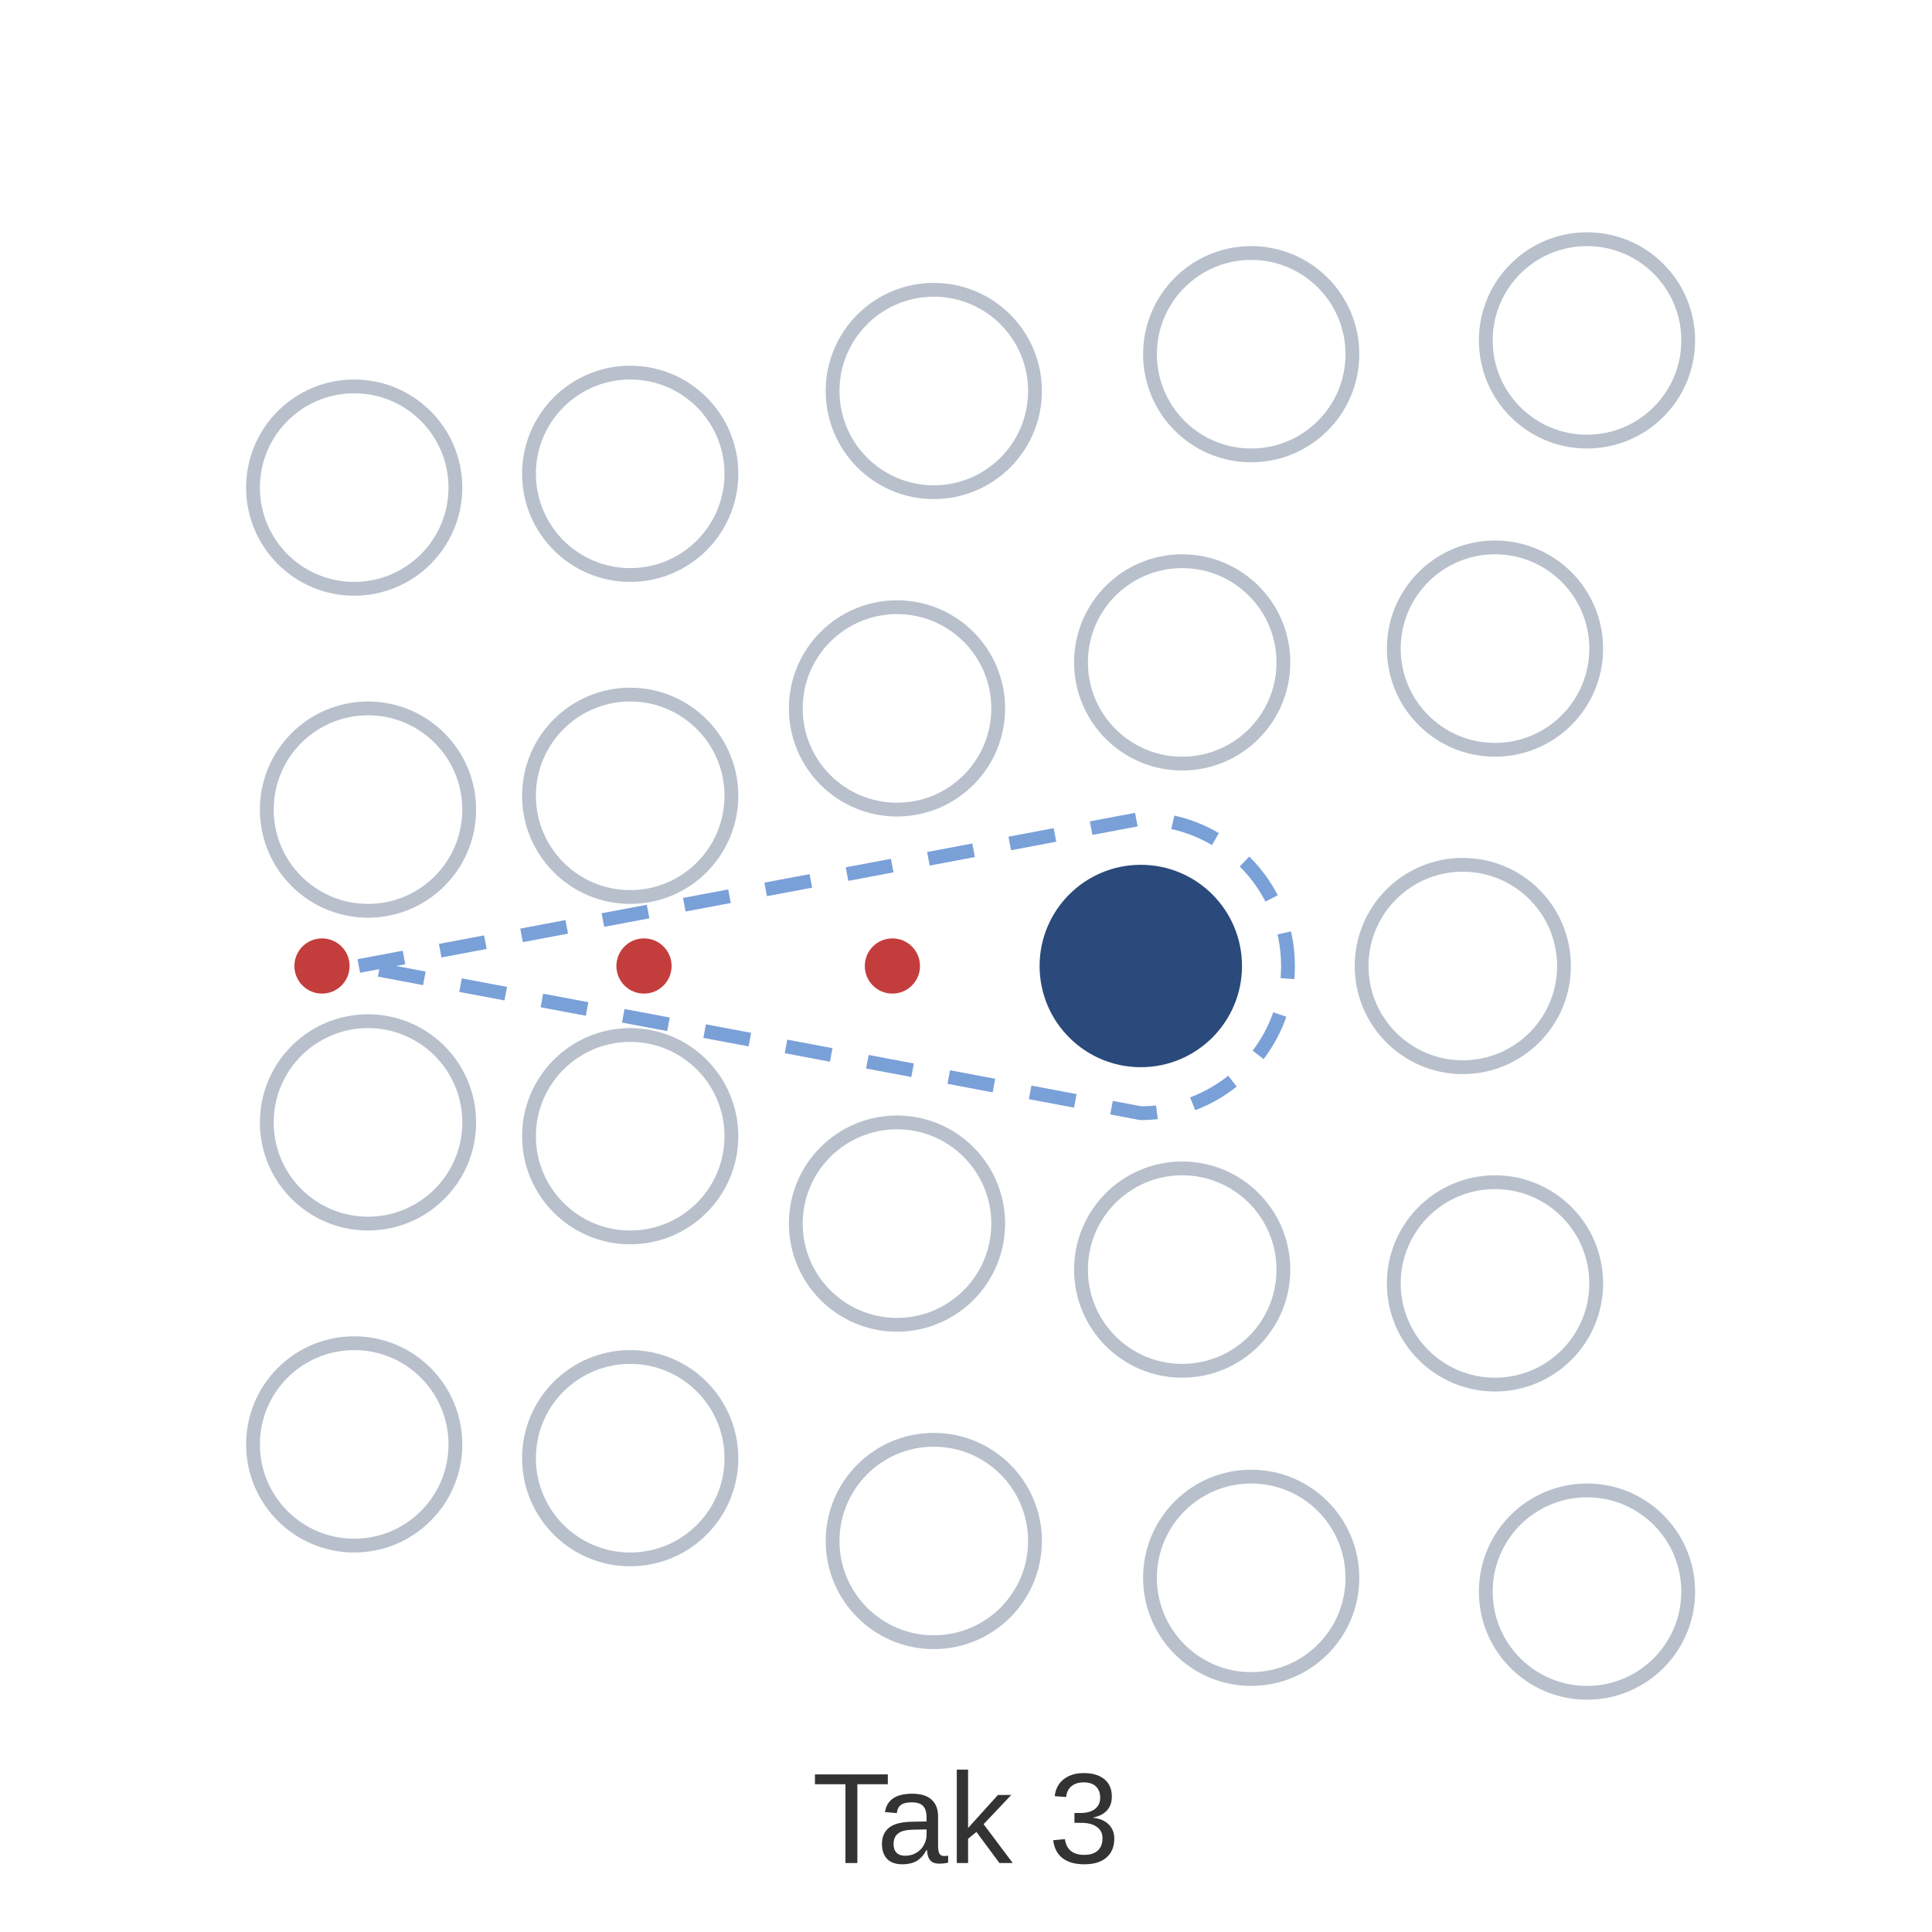
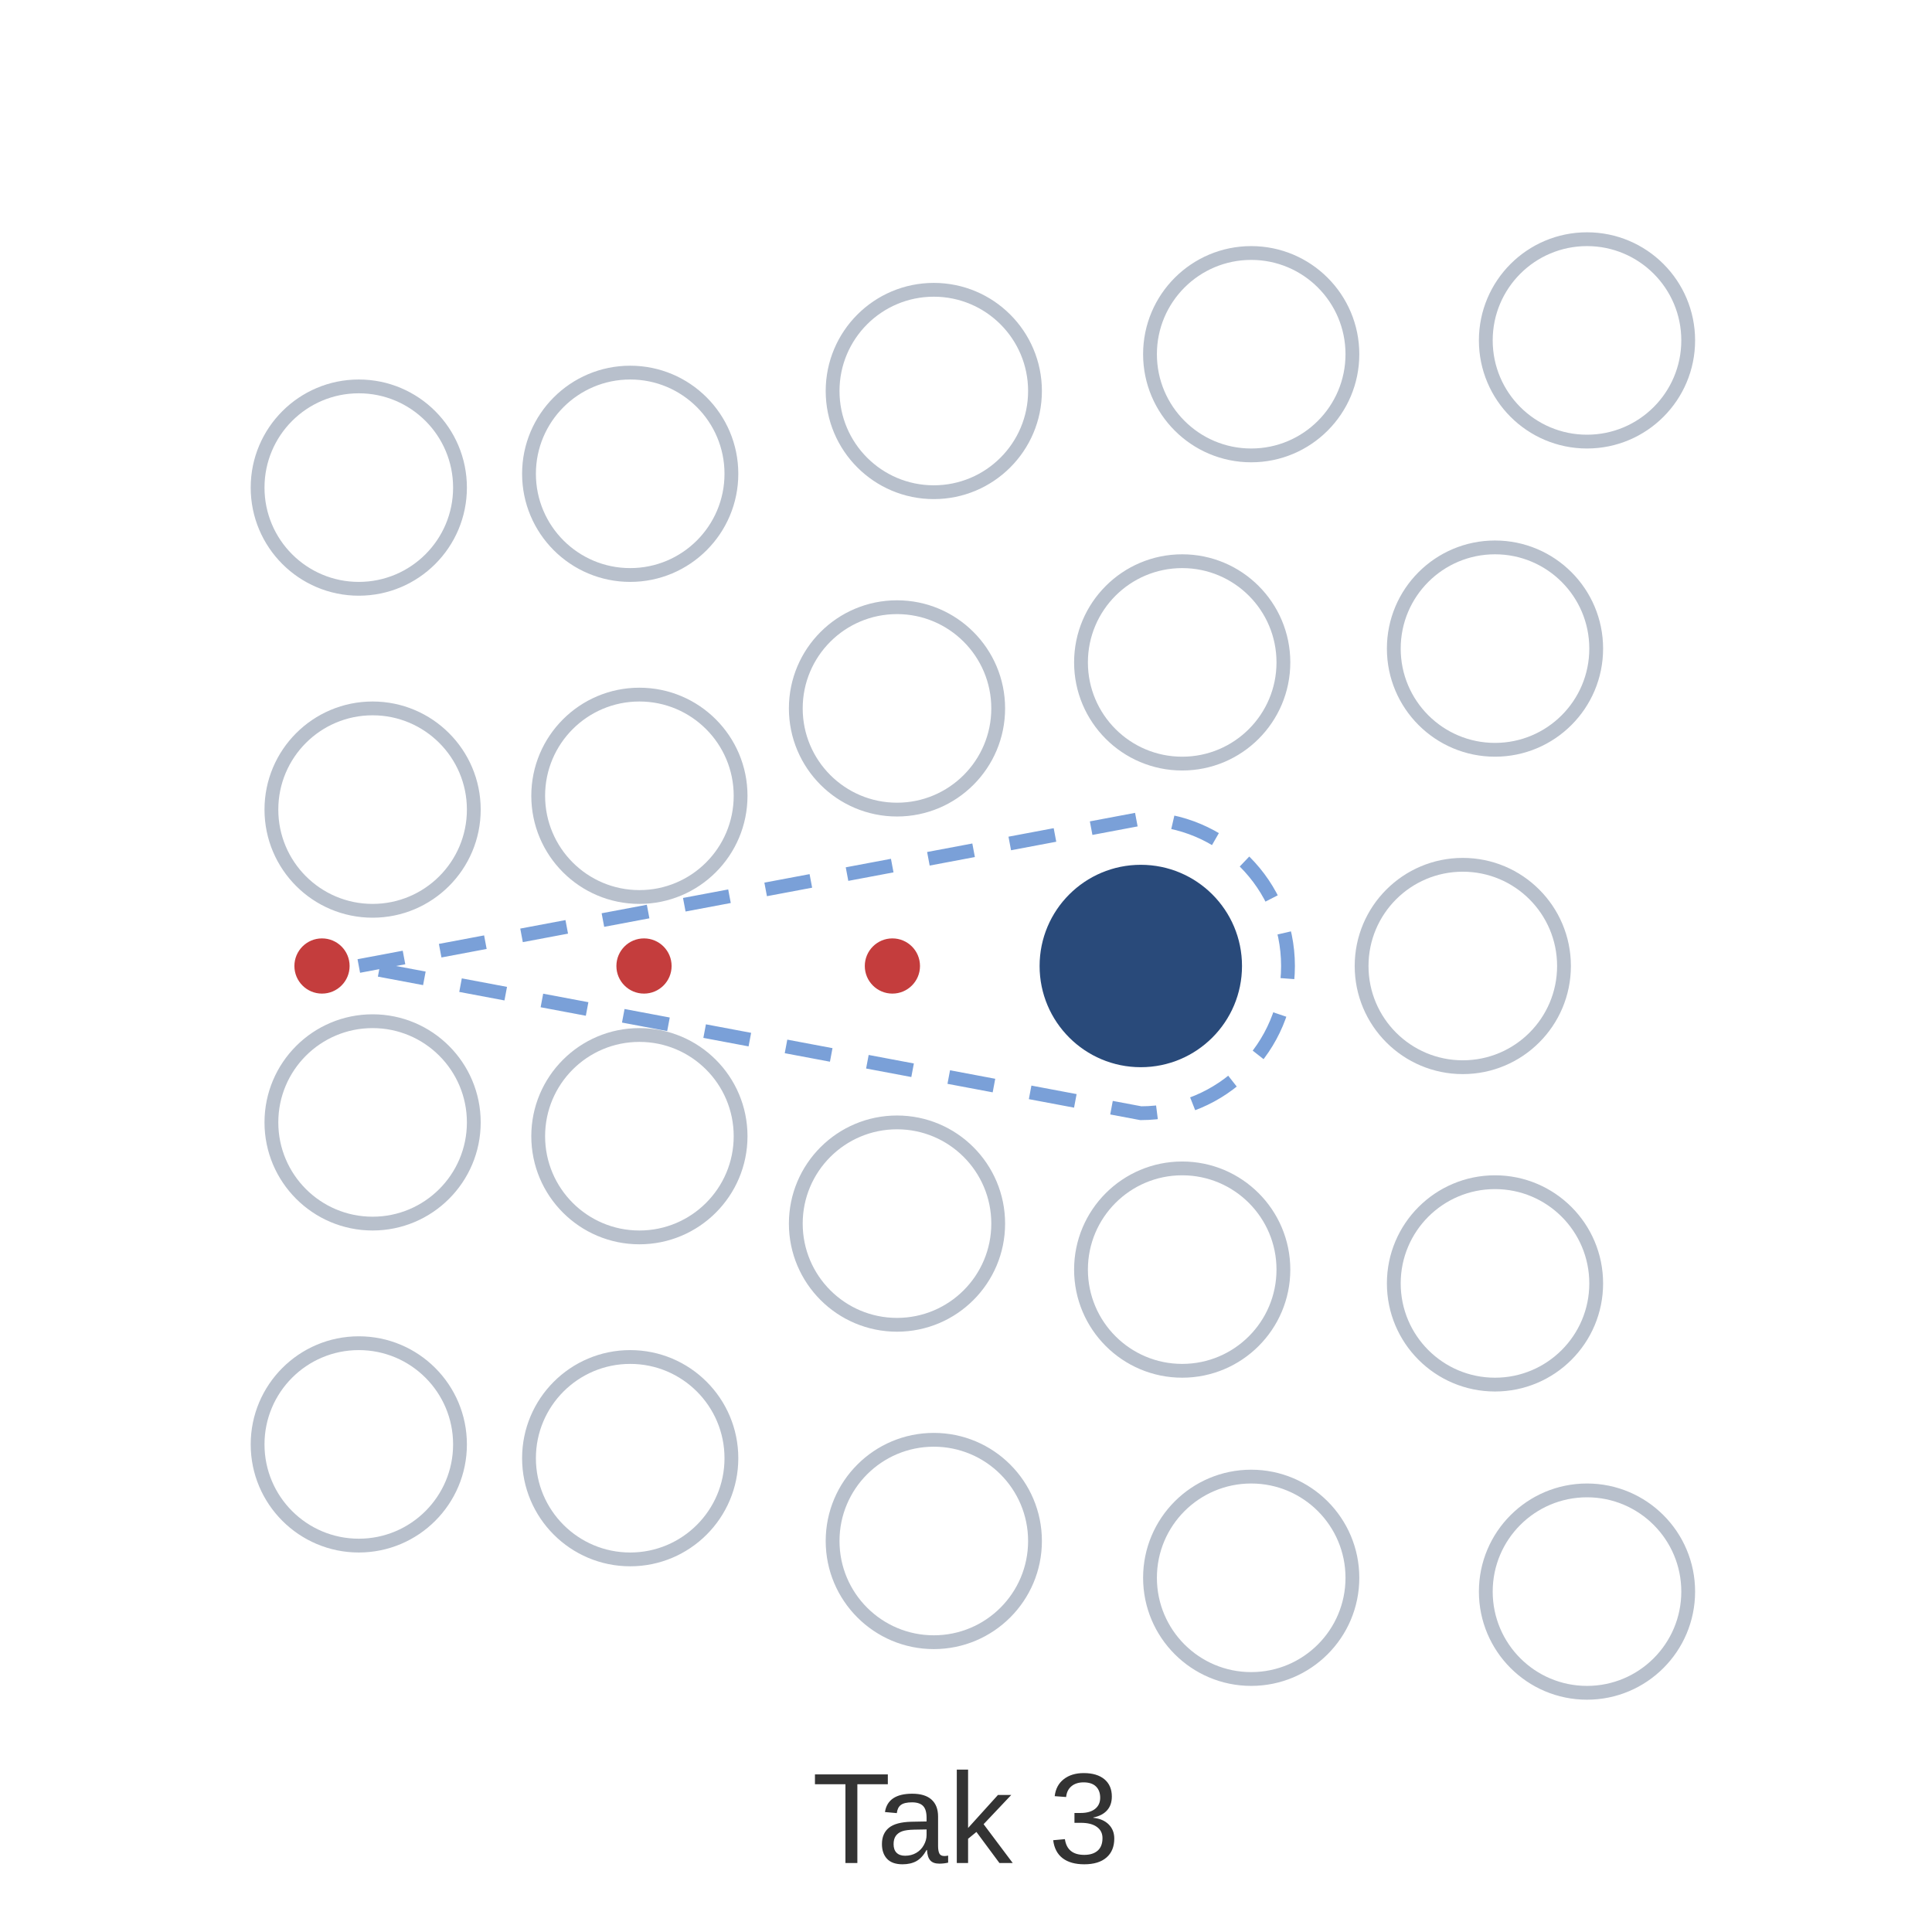
<svg xmlns="http://www.w3.org/2000/svg" width="420" height="420" viewBox="0 0 420 420">
  <rect width="100%" height="100%" fill="white" />
  <g fill="none" stroke="#b8c0cc" stroke-width="3">
-     <circle cx="77" cy="106" r="22" />
+     <circle cx="78" cy="106" r="22" />
    <circle cx="137" cy="103" r="22" />
    <circle cx="203" cy="85" r="22" />
    <circle cx="272" cy="77" r="22" />
    <circle cx="345" cy="74" r="22" />
-     <circle cx="80" cy="176" r="22" />
-     <circle cx="137" cy="173" r="22" />
+     <circle cx="81" cy="176" r="22" />
+     <circle cx="139" cy="173" r="22" />
    <circle cx="195" cy="154" r="22" />
    <circle cx="257" cy="144" r="22" />
    <circle cx="325" cy="141" r="22" />
    <circle cx="318" cy="210" r="22" />
-     <circle cx="80" cy="244" r="22" />
-     <circle cx="137" cy="247" r="22" />
+     <circle cx="81" cy="244" r="22" />
+     <circle cx="139" cy="247" r="22" />
    <circle cx="195" cy="266" r="22" />
    <circle cx="257" cy="276" r="22" />
    <circle cx="325" cy="279" r="22" />
-     <circle cx="77" cy="314" r="22" />
+     <circle cx="78" cy="314" r="22" />
    <circle cx="137" cy="317" r="22" />
    <circle cx="203" cy="335" r="22" />
    <circle cx="272" cy="343" r="22" />
    <circle cx="345" cy="346" r="22" />
  </g>
  <circle cx="248" cy="210" r="22" fill="#294a7a" />
  <circle cx="70" cy="210" r="6" fill="#c43d3d" />
  <circle cx="140" cy="210" r="6" fill="#c43d3d" />
  <circle cx="194" cy="210" r="6" fill="#c43d3d" />
  <path d="     M 78 210     L 248 178     A 32 32 0 0 1 248 242     Z" fill="none" stroke="#7aa0d8" stroke-width="3" stroke-dasharray="10 8" />
  <text x="210" y="405" text-anchor="middle" font-family="Arial, sans-serif" font-size="28" fill="#333">
    Tak 3
  </text>
</svg>
